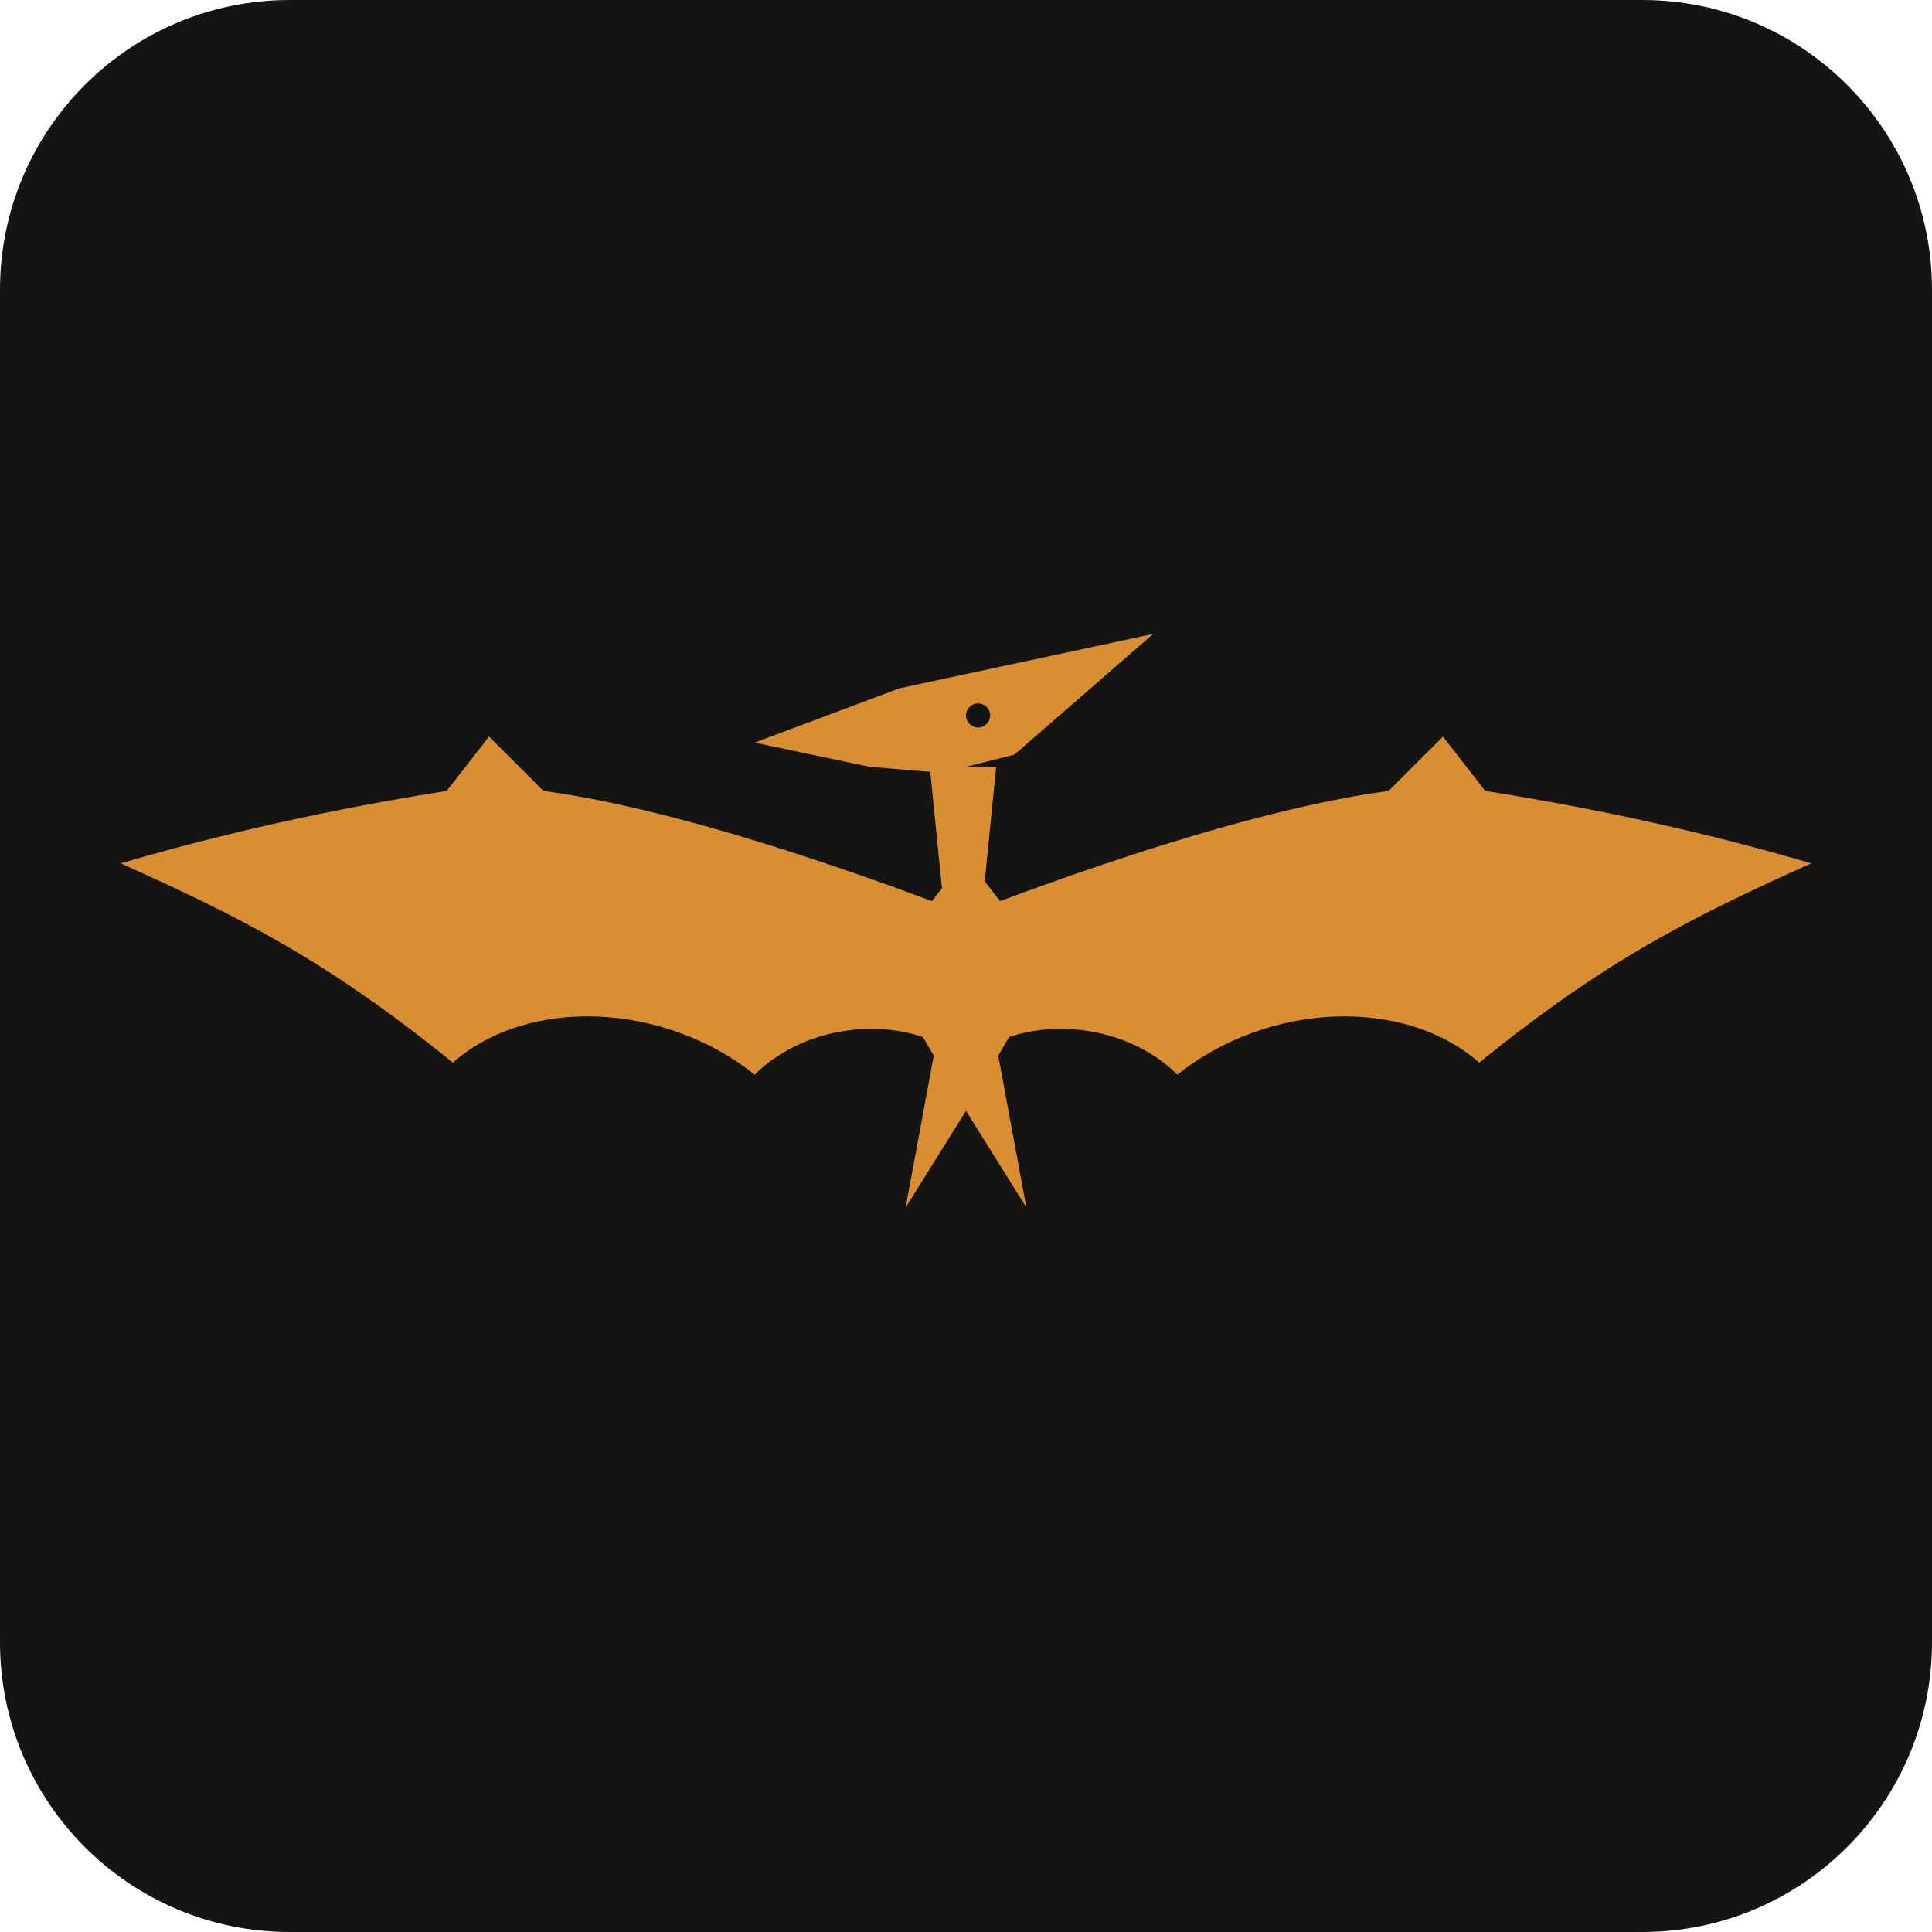
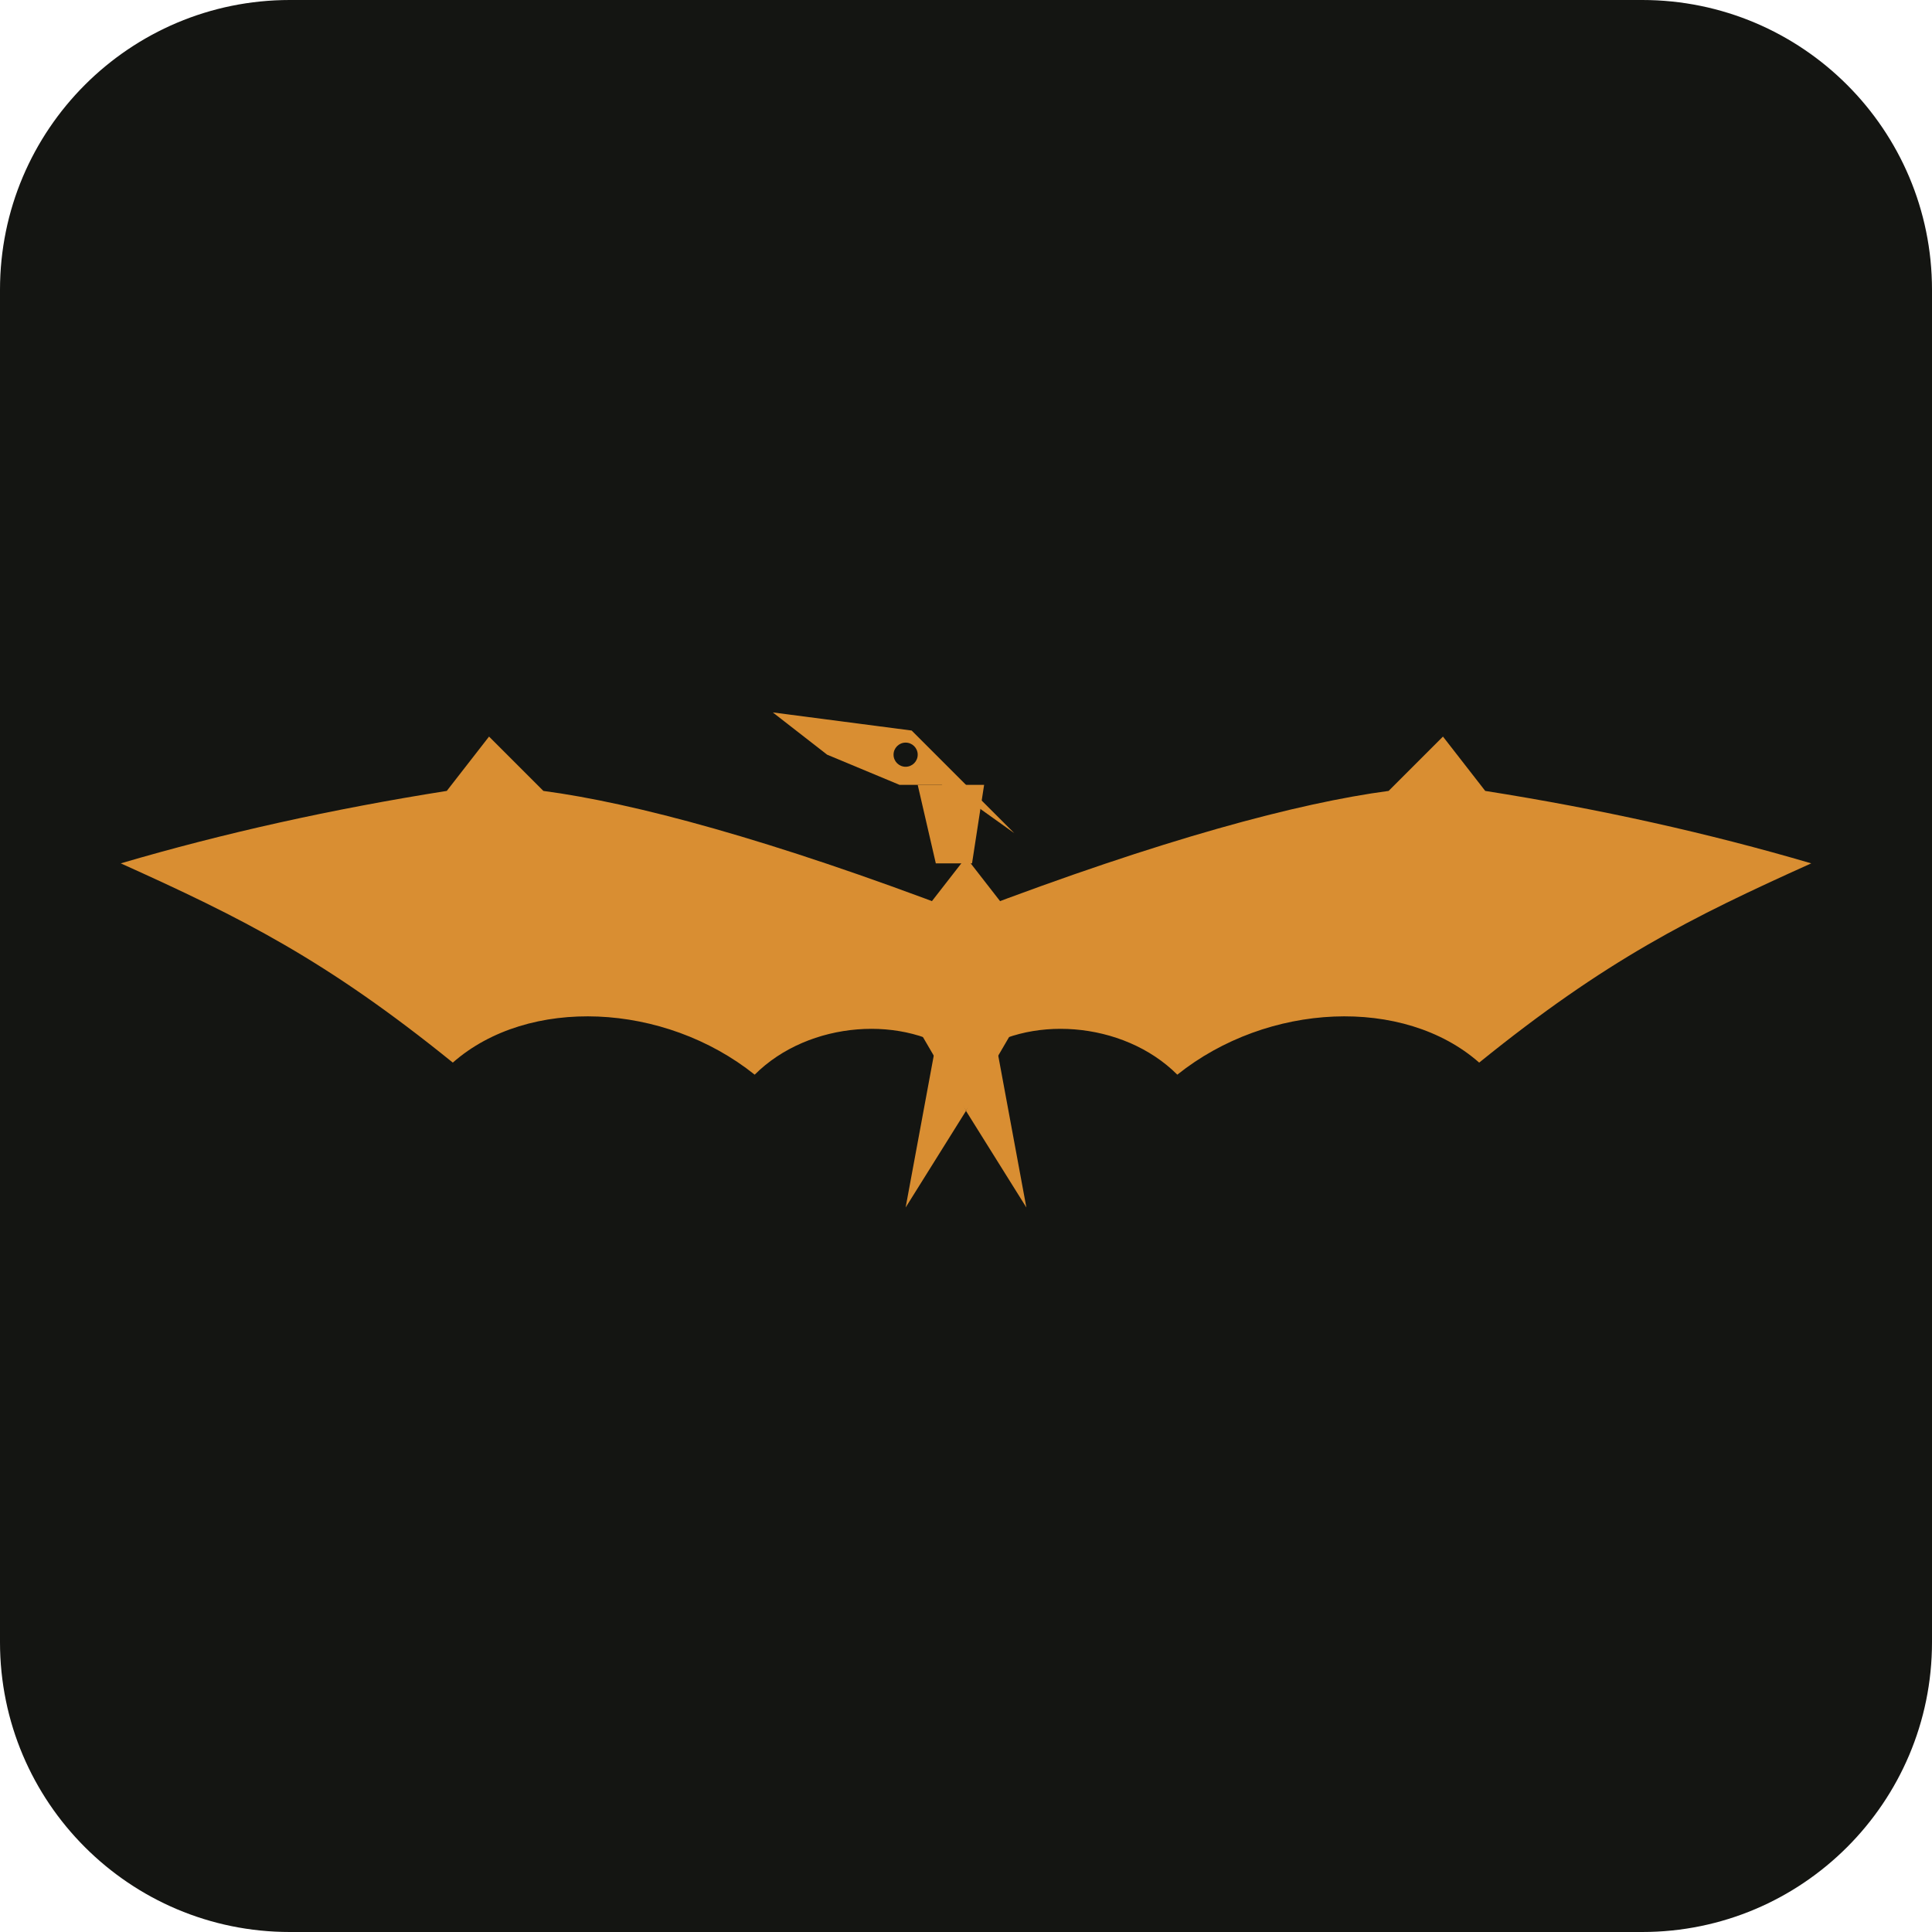
<svg xmlns="http://www.w3.org/2000/svg" viewBox="0 0 640 640">
  <rect width="640" height="640" rx="96" fill="#141512" />
  <g fill="#d98e32" transform="translate(0,200)">
    <path d="M 318 102 C 255 78, 210 66, 180 62 L 162 44 L 148 62 C 110 68, 74 76, 40 86 C 80 104, 108 118, 150 152 C 175 130, 220 132, 250 156 C 268 138, 300 136, 318 150 Z" />
    <path d="M 322 102 C 385 78, 430 66, 460 62 L 478 44 L 492 62 C 530 68, 566 76, 600 86 C 560 104, 532 118, 490 152 C 465 130, 420 132, 390 156 C 372 138, 340 136, 322 150 Z" />
    <path d="M 320 84 L 348 120 L 320 168 L 292 120 Z" />
    <path d="M 310 146 L 300 200 L 320 168 Z" />
    <path d="M 330 146 L 340 200 L 320 168 Z" />
-     <path d="M 382 10 L 336 50 L 312 56 L 288 54 L 250 46 L 298 28 Z" />
-     <path d="M 308 54 L 330 54 L 326 94 L 312 94 Z" />
+     <path d="M 256 36 L 302 42 L 336 76 L 322 66 L 312 60 L 298 60 L 274 50 Z" />
+     <path d="M 304 60 L 326 60 L 322 86 L 310 86 Z" />
  </g>
-   <circle cx="324" cy="237" r="4" fill="#141512" />
+   <circle cx="300" cy="250" r="4" fill="#141512" />
</svg>
